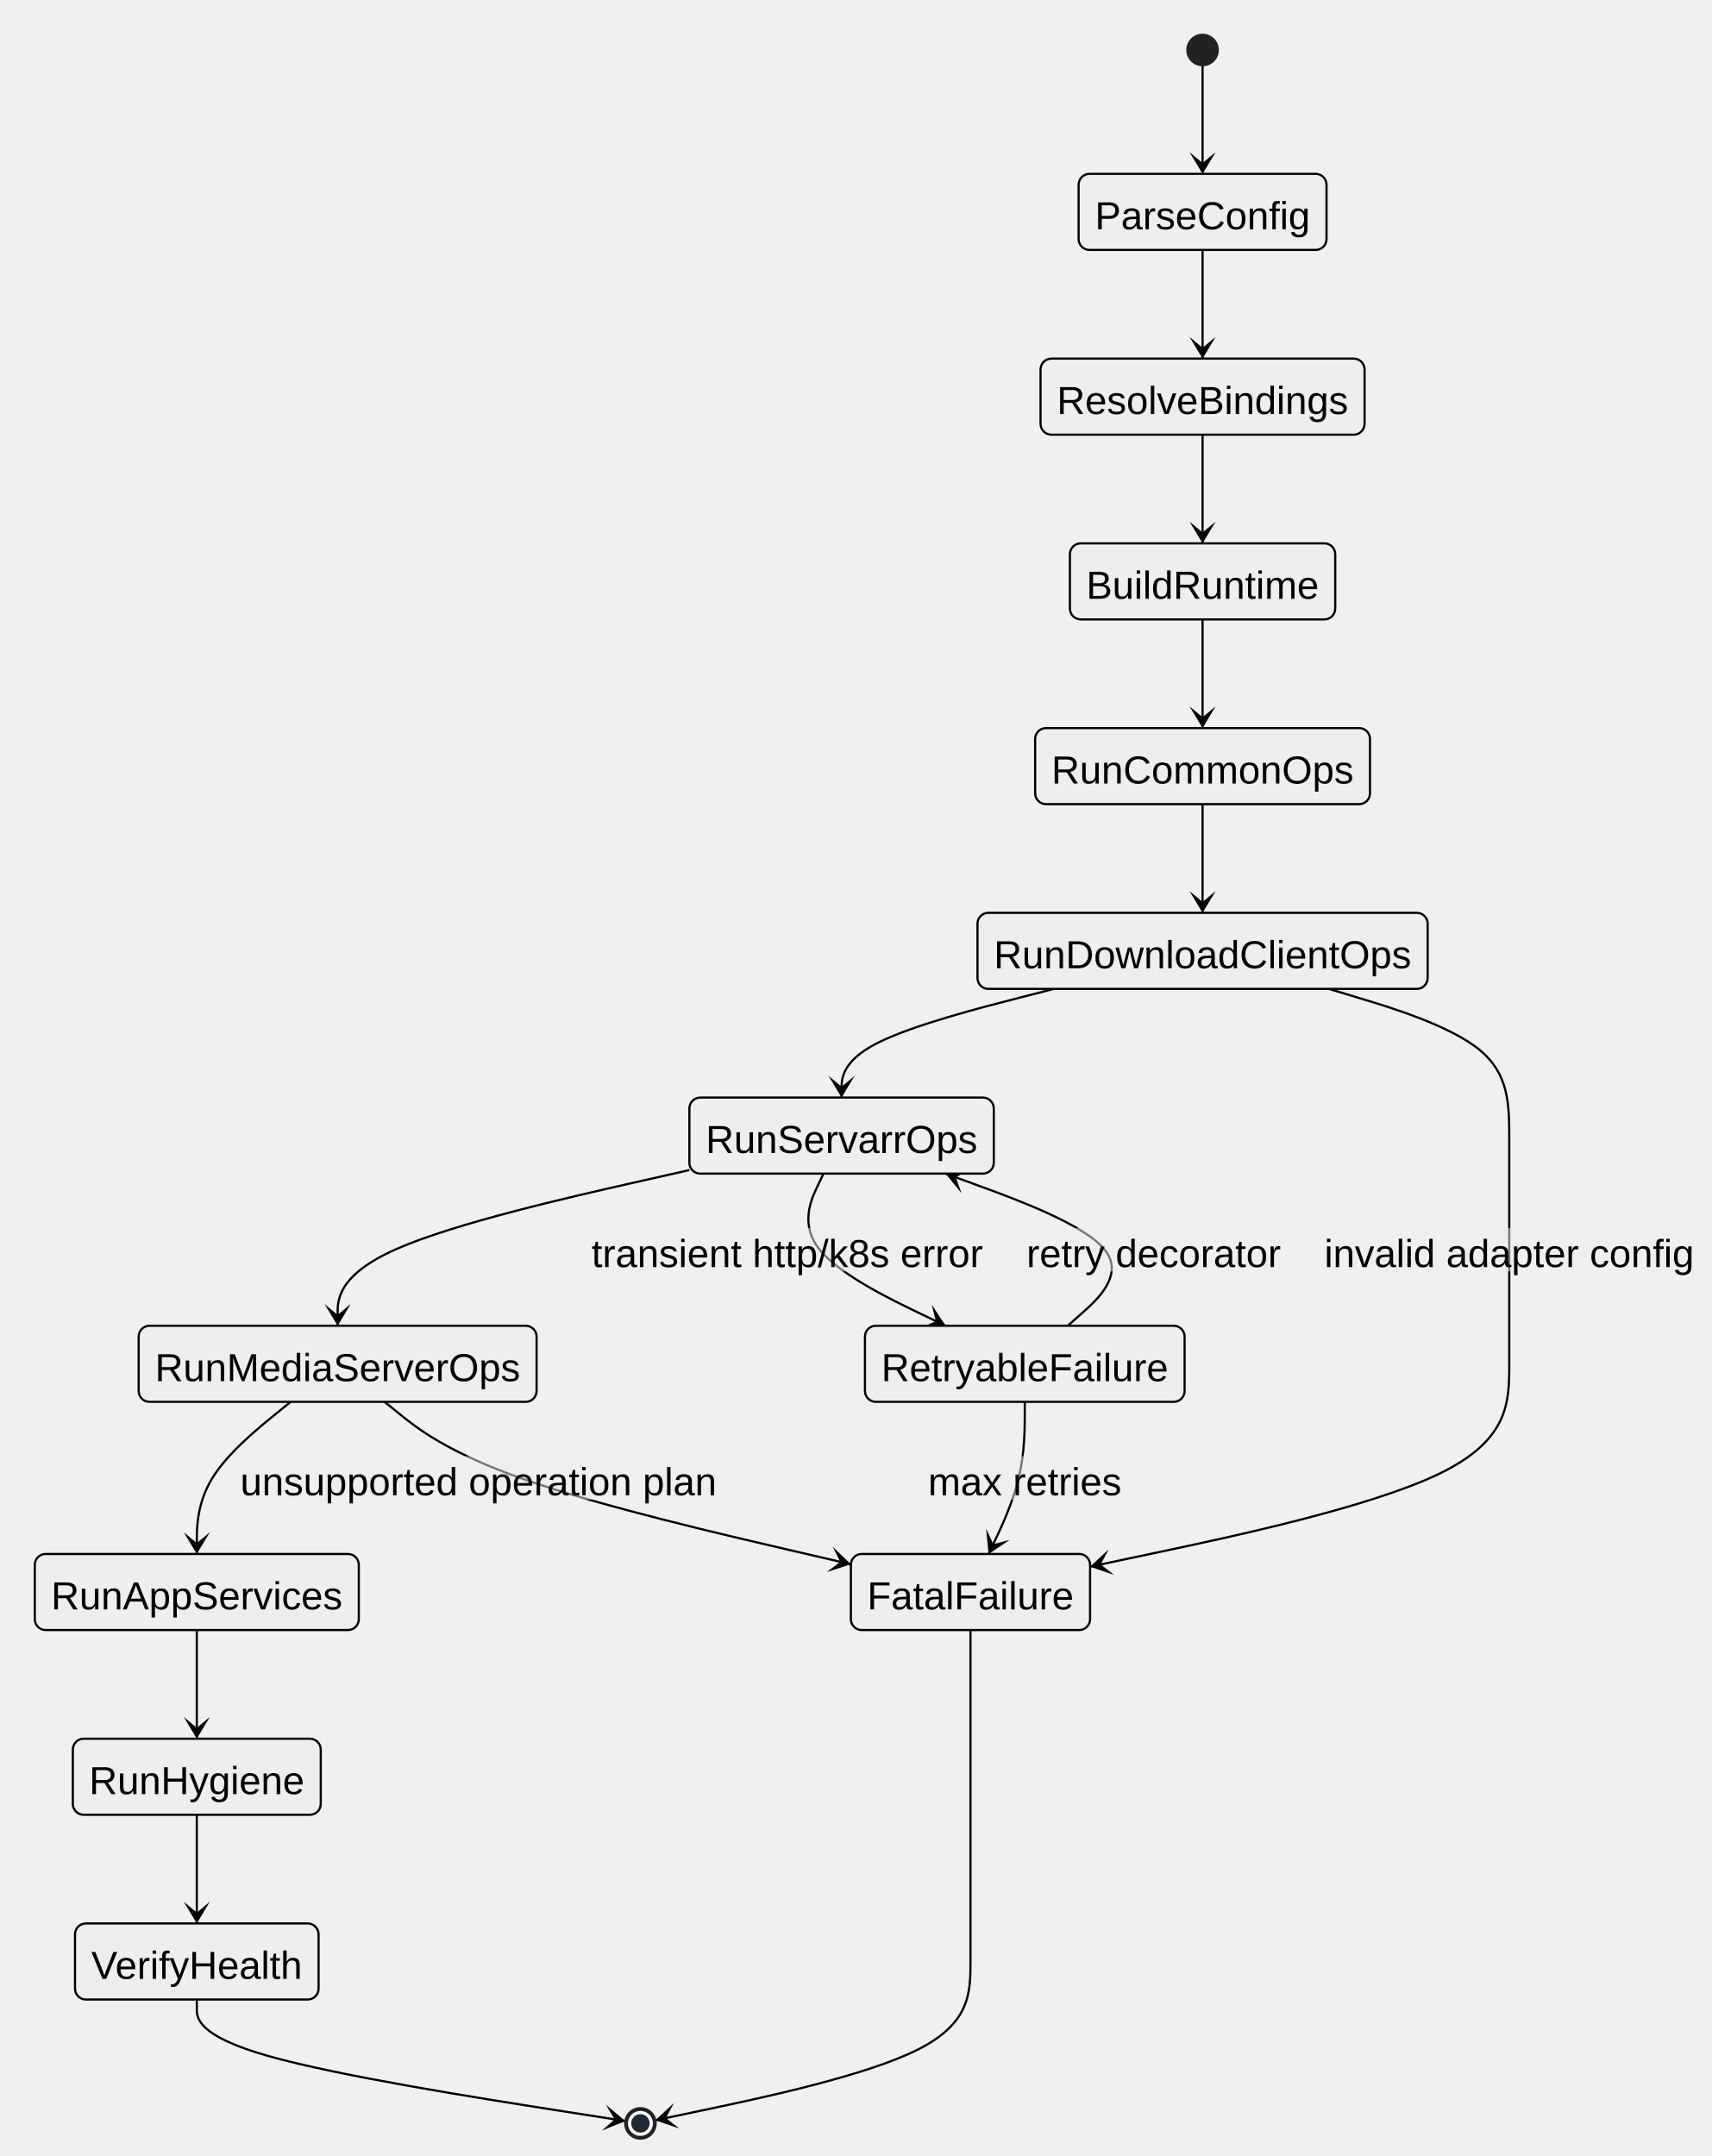
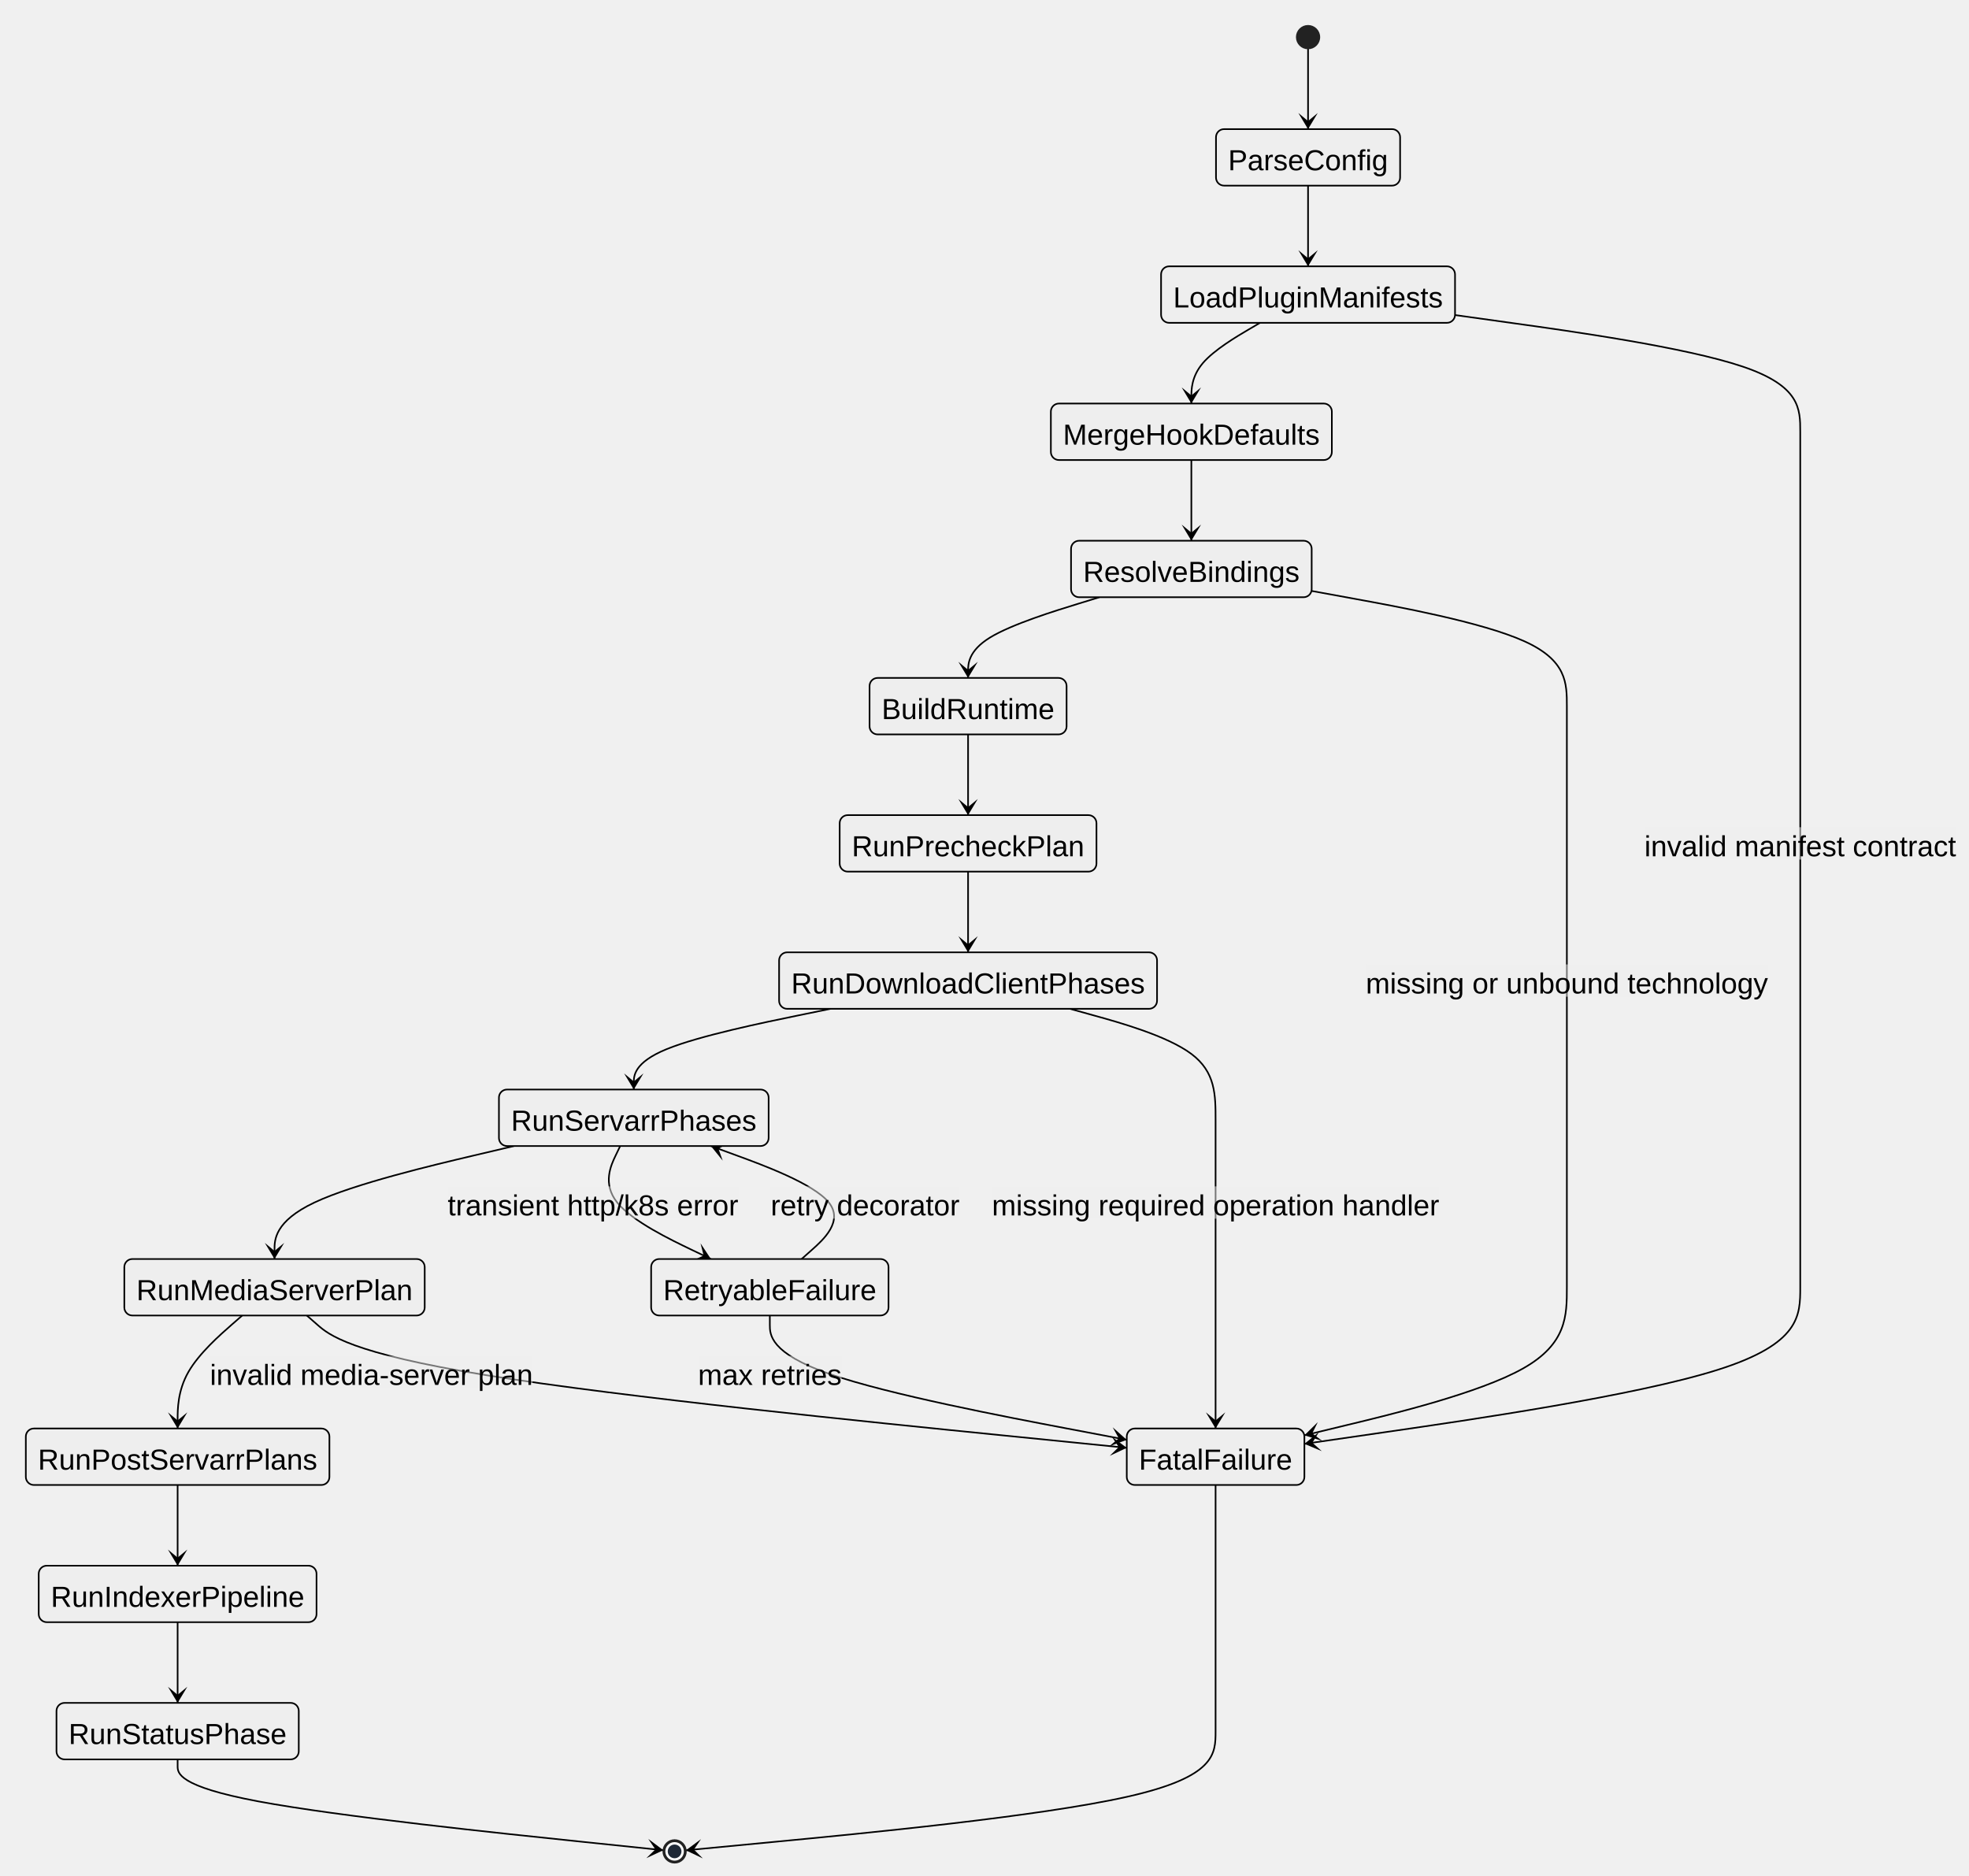
- <svg xmlns="http://www.w3.org/2000/svg" id="my-svg" width="100%" class="statediagram" style="max-width: 787.429px; background-color: white;" viewBox="-8 -8 787.429 992" role="graphics-document document" aria-roledescription="stateDiagram">
+ <svg xmlns="http://www.w3.org/2000/svg" id="my-svg" width="100%" class="statediagram" style="max-width: 1219.82px; background-color: white;" viewBox="-8 -8 1219.823 1162" role="graphics-document document" aria-roledescription="stateDiagram">
  <style>#my-svg{font-family:"trebuchet ms",verdana,arial,sans-serif;font-size:18px;fill:#000000;}#my-svg .error-icon{fill:#552222;}#my-svg .error-text{fill:#552222;stroke:#552222;}#my-svg .edge-thickness-normal{stroke-width:2px;}#my-svg .edge-thickness-thick{stroke-width:3.5px;}#my-svg .edge-pattern-solid{stroke-dasharray:0;}#my-svg .edge-pattern-dashed{stroke-dasharray:3;}#my-svg .edge-pattern-dotted{stroke-dasharray:2;}#my-svg .marker{fill:#1f2937;stroke:#1f2937;}#my-svg .marker.cross{stroke:#1f2937;}#my-svg svg{font-family:"trebuchet ms",verdana,arial,sans-serif;font-size:18px;}#my-svg defs #statediagram-barbEnd{fill:#000;stroke:#000;}#my-svg g.stateGroup text{fill:#999;stroke:none;font-size:10px;}#my-svg g.stateGroup text{fill:#000000;stroke:none;font-size:10px;}#my-svg g.stateGroup .state-title{font-weight:bolder;fill:#111111;}#my-svg g.stateGroup rect{fill:#eee;stroke:#999;}#my-svg g.stateGroup line{stroke:#1f2937;stroke-width:1;}#my-svg .transition{stroke:#000;stroke-width:1;fill:none;}#my-svg .stateGroup .composit{fill:#ffffff;border-bottom:1px;}#my-svg .stateGroup .alt-composit{fill:#e0e0e0;border-bottom:1px;}#my-svg .state-note{stroke:#999;fill:#666;}#my-svg .state-note text{fill:#fff;stroke:none;font-size:10px;}#my-svg .stateLabel .box{stroke:none;stroke-width:0;fill:#eee;opacity:0.5;}#my-svg .edgeLabel .label rect{fill:#eee;opacity:0.5;}#my-svg .edgeLabel .label text{fill:#000000;}#my-svg .label div .edgeLabel{color:#000000;}#my-svg .stateLabel text{fill:#111111;font-size:10px;font-weight:bold;}#my-svg .node circle.state-start{fill:#222;stroke:#222;}#my-svg .node .fork-join{fill:#222;stroke:#222;}#my-svg .node circle.state-end{fill:#1f2937;stroke:#ffffff;stroke-width:1.5;}#my-svg .end-state-inner{fill:#ffffff;stroke-width:1.5;}#my-svg .node rect{fill:#eee;stroke:#000;stroke-width:1px;}#my-svg .node polygon{fill:#eee;stroke:#000;stroke-width:1px;}#my-svg #statediagram-barbEnd{fill:#1f2937;}#my-svg .statediagram-cluster rect{fill:#eee;stroke:#000;stroke-width:1px;}#my-svg .cluster-label,#my-svg .nodeLabel{color:#111111;}#my-svg .statediagram-cluster rect.outer{rx:5px;ry:5px;}#my-svg .statediagram-state .divider{stroke:#000;}#my-svg .statediagram-state .title-state{rx:5px;ry:5px;}#my-svg .statediagram-cluster.statediagram-cluster .inner{fill:#ffffff;}#my-svg .statediagram-cluster.statediagram-cluster-alt .inner{fill:#f4f4f4;}#my-svg .statediagram-cluster .inner{rx:0;ry:0;}#my-svg .statediagram-state rect.basic{rx:5px;ry:5px;}#my-svg .statediagram-state rect.divider{stroke-dasharray:10,10;fill:#f4f4f4;}#my-svg .note-edge{stroke-dasharray:5;}#my-svg .statediagram-note rect{fill:#666;stroke:#999;stroke-width:1px;rx:0;ry:0;}#my-svg .statediagram-note rect{fill:#666;stroke:#999;stroke-width:1px;rx:0;ry:0;}#my-svg .statediagram-note text{fill:#fff;}#my-svg .statediagram-note .nodeLabel{color:#fff;}#my-svg .statediagram .edgeLabel{color:red;}#my-svg #dependencyStart,#my-svg #dependencyEnd{fill:#1f2937;stroke:#1f2937;stroke-width:1;}#my-svg .statediagramTitleText{text-anchor:middle;font-size:18px;fill:#000000;}#my-svg :root{--mermaid-font-family:"trebuchet ms",verdana,arial,sans-serif;}</style>
  <g>
    <defs>
      <marker id="my-svg_statediagram-barbEnd" refX="19" refY="7" markerWidth="20" markerHeight="14" markerUnits="strokeWidth" orient="auto">
        <path d="M 19,7 L9,13 L14,7 L9,1 Z" />
      </marker>
    </defs>
    <g class="root">
      <g class="clusters" />
      <g class="edgePaths">
-         <path d="M545.271,22L545.271,26.167C545.271,30.333,545.271,38.667,545.271,47C545.271,55.333,545.271,63.667,545.271,67.833L545.271,72" id="edge0" class=" edge-thickness-normal transition" style="fill:none" marker-end="url(#my-svg_statediagram-barbEnd)" />
-         <path d="M545.271,107L545.271,111.167C545.271,115.333,545.271,123.667,545.271,132C545.271,140.333,545.271,148.667,545.271,152.833L545.271,157" id="edge1" class=" edge-thickness-normal transition" style="fill:none" marker-end="url(#my-svg_statediagram-barbEnd)" />
-         <path d="M545.271,192L545.271,196.167C545.271,200.333,545.271,208.667,545.271,217C545.271,225.333,545.271,233.667,545.271,237.833L545.271,242" id="edge2" class=" edge-thickness-normal transition" style="fill:none" marker-end="url(#my-svg_statediagram-barbEnd)" />
-         <path d="M545.271,277L545.271,281.167C545.271,285.333,545.271,293.667,545.271,302C545.271,310.333,545.271,318.667,545.271,322.833L545.271,327" id="edge3" class=" edge-thickness-normal transition" style="fill:none" marker-end="url(#my-svg_statediagram-barbEnd)" />
-         <path d="M545.271,362L545.271,366.167C545.271,370.333,545.271,378.667,545.271,387C545.271,395.333,545.271,403.667,545.271,407.833L545.271,412" id="edge4" class=" edge-thickness-normal transition" style="fill:none" marker-end="url(#my-svg_statediagram-barbEnd)" />
-         <path d="M476.885,447L460.603,451.167C444.321,455.333,411.756,463.667,395.474,472C379.191,480.333,379.191,488.667,379.191,492.833L379.191,497" id="edge5" class=" edge-thickness-normal transition" style="fill:none" marker-end="url(#my-svg_statediagram-barbEnd)" />
-         <path d="M309.168,530.356L282.196,536.463C255.224,542.57,201.28,554.785,174.308,566.726C147.336,578.667,147.336,590.333,147.336,596.167L147.336,602" id="edge6" class=" edge-thickness-normal transition" style="fill:none" marker-end="url(#my-svg_statediagram-barbEnd)" />
-         <path d="M125.737,637L118.537,642.833C111.338,648.667,96.938,660.333,89.739,672C82.539,683.667,82.539,695.333,82.539,701.167L82.539,707" id="edge7" class=" edge-thickness-normal transition" style="fill:none" marker-end="url(#my-svg_statediagram-barbEnd)" />
-         <path d="M82.539,742L82.539,746.167C82.539,750.333,82.539,758.667,82.539,767C82.539,775.333,82.539,783.667,82.539,787.833L82.539,792" id="edge8" class=" edge-thickness-normal transition" style="fill:none" marker-end="url(#my-svg_statediagram-barbEnd)" />
-         <path d="M82.539,827L82.539,831.167C82.539,835.333,82.539,843.667,82.539,852C82.539,860.333,82.539,868.667,82.539,872.833L82.539,877" id="edge9" class=" edge-thickness-normal transition" style="fill:none" marker-end="url(#my-svg_statediagram-barbEnd)" />
-         <path d="M82.539,912L82.539,916.167C82.539,920.333,82.539,928.667,115.404,937.986C148.269,947.305,214,957.611,246.865,962.763L279.73,967.916" id="edge10" class=" edge-thickness-normal transition" style="fill:none" marker-end="url(#my-svg_statediagram-barbEnd)" />
-         <path d="M370.863,532L368.087,537.833C365.311,543.667,359.759,555.333,369.124,567C378.489,578.667,402.772,590.333,414.913,596.167L427.054,602" id="edge11" class=" edge-thickness-normal transition" style="fill:none" marker-end="url(#my-svg_statediagram-barbEnd)" />
-         <path d="M483.244,602L489.834,596.167C496.423,590.333,509.601,578.667,500.236,567C490.87,555.333,458.962,543.667,443.008,537.833L427.054,532" id="edge12" class=" edge-thickness-normal transition" style="fill:none" marker-end="url(#my-svg_statediagram-barbEnd)" />
-         <path d="M463.477,637L463.477,642.833C463.477,648.667,463.477,660.333,460.701,672C457.925,683.667,452.373,695.333,449.597,701.167L446.821,707" id="edge13" class=" edge-thickness-normal transition" style="fill:none" marker-end="url(#my-svg_statediagram-barbEnd)" />
-         <path d="M438.493,742L438.493,746.167C438.493,750.333,438.493,758.667,438.493,769.917C438.493,781.167,438.493,795.333,438.493,809.5C438.493,823.667,438.493,837.833,438.493,852C438.493,866.167,438.493,880.333,438.493,894.5C438.493,908.667,438.493,922.833,414.327,935.009C390.16,947.186,341.828,957.371,317.661,962.464L293.495,967.557" id="edge14" class=" edge-thickness-normal transition" style="fill:none" marker-end="url(#my-svg_statediagram-barbEnd)" />
-         <path d="M603.369,447L617.202,451.167C631.035,455.333,658.7,463.667,672.533,474.917C686.366,486.167,686.366,500.333,686.366,516.167C686.366,532,686.366,549.5,686.366,567C686.366,584.5,686.366,602,686.366,619.5C686.366,637,686.366,654.5,654.225,670.058C622.083,685.615,557.8,699.231,525.658,706.038L493.516,712.846" id="edge15" class=" edge-thickness-normal transition" style="fill:none" marker-end="url(#my-svg_statediagram-barbEnd)" />
-         <path d="M168.935,637L176.135,642.833C183.334,648.667,197.734,660.333,233.489,672.79C269.245,685.246,326.357,698.492,354.913,705.115L383.469,711.738" id="edge16" class=" edge-thickness-normal transition" style="fill:none" marker-end="url(#my-svg_statediagram-barbEnd)" />
+         <path d="M802.357,22L802.357,26.167C802.357,30.333,802.357,38.667,802.357,47C802.357,55.333,802.357,63.667,802.357,67.833L802.357,72" id="edge0" class=" edge-thickness-normal transition" style="fill:none" marker-end="url(#my-svg_statediagram-barbEnd)" />
+         <path d="M802.357,107L802.357,111.167C802.357,115.333,802.357,123.667,802.357,132C802.357,140.333,802.357,148.667,802.357,152.833L802.357,157" id="edge1" class=" edge-thickness-normal transition" style="fill:none" marker-end="url(#my-svg_statediagram-barbEnd)" />
+         <path d="M772.589,192L765.502,196.167C758.414,200.333,744.239,208.667,737.152,217C730.064,225.333,730.064,233.667,730.064,237.833L730.064,242" id="edge2" class=" edge-thickness-normal transition" style="fill:none" marker-end="url(#my-svg_statediagram-barbEnd)" />
+         <path d="M730.064,277L730.064,281.167C730.064,285.333,730.064,293.667,730.064,302C730.064,310.333,730.064,318.667,730.064,322.833L730.064,327" id="edge3" class=" edge-thickness-normal transition" style="fill:none" marker-end="url(#my-svg_statediagram-barbEnd)" />
+         <path d="M673.105,362L659.544,366.167C645.982,370.333,618.859,378.667,605.297,387C591.736,395.333,591.736,403.667,591.736,407.833L591.736,412" id="edge4" class=" edge-thickness-normal transition" style="fill:none" marker-end="url(#my-svg_statediagram-barbEnd)" />
+         <path d="M591.736,447L591.736,451.167C591.736,455.333,591.736,463.667,591.736,472C591.736,480.333,591.736,488.667,591.736,492.833L591.736,497" id="edge5" class=" edge-thickness-normal transition" style="fill:none" marker-end="url(#my-svg_statediagram-barbEnd)" />
+         <path d="M591.736,532L591.736,536.167C591.736,540.333,591.736,548.667,591.736,557C591.736,565.333,591.736,573.667,591.736,577.833L591.736,582" id="edge6" class=" edge-thickness-normal transition" style="fill:none" marker-end="url(#my-svg_statediagram-barbEnd)" />
+         <path d="M506.46,617L486.156,621.167C465.853,625.333,425.245,633.667,404.941,642C384.637,650.333,384.637,658.667,384.637,662.833L384.637,667" id="edge7" class=" edge-thickness-normal transition" style="fill:none" marker-end="url(#my-svg_statediagram-barbEnd)" />
+         <path d="M310.446,702L285.715,707.833C260.985,713.667,211.524,725.333,186.793,737C162.063,748.667,162.063,760.333,162.063,766.167L162.063,772" id="edge8" class=" edge-thickness-normal transition" style="fill:none" marker-end="url(#my-svg_statediagram-barbEnd)" />
+         <path d="M142.055,807L135.385,812.833C128.716,818.667,115.378,830.333,108.708,842C102.039,853.667,102.039,865.333,102.039,871.167L102.039,877" id="edge9" class=" edge-thickness-normal transition" style="fill:none" marker-end="url(#my-svg_statediagram-barbEnd)" />
+         <path d="M102.039,912L102.039,916.167C102.039,920.333,102.039,928.667,102.039,937C102.039,945.333,102.039,953.667,102.039,957.833L102.039,962" id="edge10" class=" edge-thickness-normal transition" style="fill:none" marker-end="url(#my-svg_statediagram-barbEnd)" />
+         <path d="M102.039,997L102.039,1001.167C102.039,1005.333,102.039,1013.667,102.039,1022C102.039,1030.333,102.039,1038.667,102.039,1042.833L102.039,1047" id="edge11" class=" edge-thickness-normal transition" style="fill:none" marker-end="url(#my-svg_statediagram-barbEnd)" />
+         <path d="M102.039,1082L102.039,1086.167C102.039,1090.333,102.039,1098.667,152.193,1108.046C202.348,1117.425,302.656,1127.851,352.81,1133.064L402.965,1138.276" id="edge12" class=" edge-thickness-normal transition" style="fill:none" marker-end="url(#my-svg_statediagram-barbEnd)" />
+         <path d="M376.221,702L373.415,707.833C370.609,713.667,364.998,725.333,374.363,737C383.728,748.667,408.07,760.333,420.24,766.167L432.411,772" id="edge13" class=" edge-thickness-normal transition" style="fill:none" marker-end="url(#my-svg_statediagram-barbEnd)" />
+         <path d="M488.602,772L495.161,766.167C501.721,760.333,514.84,748.667,505.474,737C496.109,725.333,464.26,713.667,448.336,707.833L432.411,702" id="edge14" class=" edge-thickness-normal transition" style="fill:none" marker-end="url(#my-svg_statediagram-barbEnd)" />
+         <path d="M468.923,807L468.923,812.833C468.923,818.667,468.923,830.333,505.777,843.173C542.631,856.013,616.338,870.026,653.192,877.033L690.046,884.039" id="edge15" class=" edge-thickness-normal transition" style="fill:none" marker-end="url(#my-svg_statediagram-barbEnd)" />
+         <path d="M745.069,912L745.069,916.167C745.069,920.333,745.069,928.667,745.069,939.917C745.069,951.167,745.069,965.333,745.069,979.5C745.069,993.667,745.069,1007.833,745.069,1022C745.069,1036.167,745.069,1050.333,745.069,1064.5C745.069,1078.667,745.069,1092.833,690.374,1105.139C635.678,1117.445,526.287,1127.89,471.591,1133.112L416.896,1138.335" id="edge16" class=" edge-thickness-normal transition" style="fill:none" marker-end="url(#my-svg_statediagram-barbEnd)" />
+         <path d="M893.412,187.191L929.056,192.159C964.7,197.128,1035.988,207.064,1071.632,219.115C1107.276,231.167,1107.276,245.333,1107.276,259.5C1107.276,273.667,1107.276,287.833,1107.276,302C1107.276,316.167,1107.276,330.333,1107.276,344.5C1107.276,358.667,1107.276,372.833,1107.276,387C1107.276,401.167,1107.276,415.333,1107.276,429.5C1107.276,443.667,1107.276,457.833,1107.276,472C1107.276,486.167,1107.276,500.333,1107.276,514.5C1107.276,528.667,1107.276,542.833,1107.276,557C1107.276,571.167,1107.276,585.333,1107.276,599.5C1107.276,613.667,1107.276,627.833,1107.276,642C1107.276,656.167,1107.276,670.333,1107.276,686.167C1107.276,702,1107.276,719.5,1107.276,737C1107.276,754.5,1107.276,772,1107.276,789.5C1107.276,807,1107.276,824.5,1056.079,840.671C1004.882,856.842,902.487,871.683,851.29,879.104L800.093,886.525" id="edge17" class=" edge-thickness-normal transition" style="fill:none" marker-end="url(#my-svg_statediagram-barbEnd)" />
+         <path d="M804.603,358.118L830.951,362.932C857.299,367.745,909.995,377.373,936.343,389.27C962.69,401.167,962.69,415.333,962.69,429.5C962.69,443.667,962.69,457.833,962.69,472C962.69,486.167,962.69,500.333,962.69,514.5C962.69,528.667,962.69,542.833,962.69,557C962.69,571.167,962.69,585.333,962.69,599.5C962.69,613.667,962.69,627.833,962.69,642C962.69,656.167,962.69,670.333,962.69,686.167C962.69,702,962.69,719.5,962.69,737C962.69,754.5,962.69,772,962.69,789.5C962.69,807,962.69,824.5,935.591,839.788C908.491,855.075,854.292,868.151,827.192,874.688L800.093,881.226" id="edge18" class=" edge-thickness-normal transition" style="fill:none" marker-end="url(#my-svg_statediagram-barbEnd)" />
+         <path d="M654.873,617L669.906,621.167C684.939,625.333,715.004,633.667,730.037,644.917C745.069,656.167,745.069,670.333,745.069,686.167C745.069,702,745.069,719.5,745.069,737C745.069,754.5,745.069,772,745.069,789.5C745.069,807,745.069,824.5,745.069,839.083C745.069,853.667,745.069,865.333,745.069,871.167L745.069,877" id="edge19" class=" edge-thickness-normal transition" style="fill:none" marker-end="url(#my-svg_statediagram-barbEnd)" />
+         <path d="M182.07,807L188.74,812.833C195.409,818.667,208.747,830.333,293.41,843.996C378.073,857.659,534.059,873.318,612.053,881.147L690.046,888.976" id="edge20" class=" edge-thickness-normal transition" style="fill:none" marker-end="url(#my-svg_statediagram-barbEnd)" />
      </g>
      <g class="edgeLabels">
        <g class="edgeLabel">
          <g class="label" transform="translate(0, 0)">
            <rect rx="0" ry="0" width="0" height="0" />
            <text style="">
              <tspan xml:space="preserve" dy="1em" x="0" class="row" />
            </text>
          </g>
        </g>
        <g class="edgeLabel">
          <g class="label" transform="translate(0, 0)">
            <rect rx="0" ry="0" width="0" height="0" />
            <text style="">
              <tspan xml:space="preserve" dy="1em" x="0" class="row" />
            </text>
          </g>
        </g>
        <g class="edgeLabel">
          <g class="label" transform="translate(0, 0)">
            <rect rx="0" ry="0" width="0" height="0" />
            <text style="">
              <tspan xml:space="preserve" dy="1em" x="0" class="row" />
            </text>
          </g>
        </g>
        <g class="edgeLabel">
          <g class="label" transform="translate(0, 0)">
            <rect rx="0" ry="0" width="0" height="0" />
            <text style="">
              <tspan xml:space="preserve" dy="1em" x="0" class="row" />
            </text>
          </g>
        </g>
        <g class="edgeLabel">
          <g class="label" transform="translate(0, 0)">
            <rect rx="0" ry="0" width="0" height="0" />
            <text style="">
              <tspan xml:space="preserve" dy="1em" x="0" class="row" />
            </text>
          </g>
        </g>
        <g class="edgeLabel">
          <g class="label" transform="translate(0, 0)">
            <rect rx="0" ry="0" width="0" height="0" />
            <text style="">
              <tspan xml:space="preserve" dy="1em" x="0" class="row" />
            </text>
          </g>
        </g>
        <g class="edgeLabel">
          <g class="label" transform="translate(0, 0)">
            <rect rx="0" ry="0" width="0" height="0" />
            <text style="">
              <tspan xml:space="preserve" dy="1em" x="0" class="row" />
            </text>
          </g>
        </g>
        <g class="edgeLabel">
          <g class="label" transform="translate(0, 0)">
            <rect rx="0" ry="0" width="0" height="0" />
            <text style="">
              <tspan xml:space="preserve" dy="1em" x="0" class="row" />
            </text>
          </g>
        </g>
        <g class="edgeLabel">
          <g class="label" transform="translate(0, 0)">
            <rect rx="0" ry="0" width="0" height="0" />
            <text style="">
              <tspan xml:space="preserve" dy="1em" x="0" class="row" />
            </text>
          </g>
        </g>
        <g class="edgeLabel">
          <g class="label" transform="translate(0, 0)">
            <rect rx="0" ry="0" width="0" height="0" />
            <text style="">
              <tspan xml:space="preserve" dy="1em" x="0" class="row" />
            </text>
          </g>
        </g>
        <g class="edgeLabel">
          <g class="label" transform="translate(0, 0)">
            <rect rx="0" ry="0" width="0" height="0" />
            <text style="">
              <tspan xml:space="preserve" dy="1em" x="0" class="row" />
            </text>
          </g>
        </g>
-         <g class="edgeLabel" transform="translate(354.207, 567)">
+         <g class="edgeLabel">
+           <g class="label" transform="translate(0, 0)">
+             <rect rx="0" ry="0" width="0" height="0" />
+             <text style="">
+               <tspan xml:space="preserve" dy="1em" x="0" class="row" />
+             </text>
+           </g>
+         </g>
+         <g class="edgeLabel">
+           <g class="label" transform="translate(0, 0)">
+             <rect rx="0" ry="0" width="0" height="0" />
+             <text style="">
+               <tspan xml:space="preserve" dy="1em" x="0" class="row" />
+             </text>
+           </g>
+         </g>
+         <g class="edgeLabel" transform="translate(359.3867, 737)">
          <g class="label" transform="translate(-90.04688, -10)">
            <rect rx="0" ry="0" width="179.94" height="20" />
            <text style="">
              <tspan xml:space="preserve" dy="1em" x="0" class="row">transient http/k8s error</tspan>
            </text>
          </g>
        </g>
-         <g class="edgeLabel" transform="translate(522.7788, 567)">
+         <g class="edgeLabel" transform="translate(527.9585, 737)">
          <g class="label" transform="translate(-58.5249, -10)">
            <rect rx="0" ry="0" width="116.955" height="20" />
            <text style="">
              <tspan xml:space="preserve" dy="1em" x="0" class="row">retry decorator</tspan>
            </text>
          </g>
        </g>
-         <g class="edgeLabel" transform="translate(463.4773, 672)">
+         <g class="edgeLabel" transform="translate(468.9233, 842)">
          <g class="label" transform="translate(-44.50781, -10)">
-             <rect rx="0" ry="0" width="88.955" height="20" />
+             <rect rx="0" ry="0" width="88.954" height="20" />
            <text style="">
              <tspan xml:space="preserve" dy="1em" x="0" class="row">max retries</tspan>
            </text>
          </g>
        </g>
        <g class="edgeLabel">
          <g class="label" transform="translate(0, 0)">
            <rect rx="0" ry="0" width="0" height="0" />
            <text style="">
              <tspan xml:space="preserve" dy="1em" x="0" class="row" />
            </text>
          </g>
        </g>
-         <g class="edgeLabel" transform="translate(686.3662, 567)">
-           <g class="label" transform="translate(-85.0625, -10)">
-             <rect rx="0" ry="0" width="169.971" height="20" />
-             <text style="">
-               <tspan xml:space="preserve" dy="1em" x="0" class="row">invalid adapter config</tspan>
-             </text>
-           </g>
-         </g>
-         <g class="edgeLabel" transform="translate(212.1328, 672)">
-           <g class="label" transform="translate(-109.5938, -10)">
-             <rect rx="0" ry="0" width="218.988" height="20" />
-             <text style="">
-               <tspan xml:space="preserve" dy="1em" x="0" class="row">unsupported operation plan</tspan>
+         <g class="edgeLabel" transform="translate(1107.276, 514.5)">
+           <g class="label" transform="translate(-96.54688, -10)">
+             <rect rx="0" ry="0" width="192.925" height="20" />
+             <text style="">
+               <tspan xml:space="preserve" dy="1em" x="0" class="row">invalid manifest contract</tspan>
+             </text>
+           </g>
+         </g>
+         <g class="edgeLabel" transform="translate(962.6904, 599.5)">
+           <g class="label" transform="translate(-124.5859, -10)">
+             <rect rx="0" ry="0" width="248.956" height="20" />
+             <text style="">
+               <tspan xml:space="preserve" dy="1em" x="0" class="row">missing or unbound technology</tspan>
+             </text>
+           </g>
+         </g>
+         <g class="edgeLabel" transform="translate(745.0693, 737)">
+           <g class="label" transform="translate(-138.5859, -10)">
+             <rect rx="0" ry="0" width="276.941" height="20" />
+             <text style="">
+               <tspan xml:space="preserve" dy="1em" x="0" class="row">missing required operation handler</tspan>
+             </text>
+           </g>
+         </g>
+         <g class="edgeLabel" transform="translate(222.0859, 842)">
+           <g class="label" transform="translate(-100.0469, -10)">
+             <rect rx="0" ry="0" width="199.925" height="20" />
+             <text style="">
+               <tspan xml:space="preserve" dy="1em" x="0" class="row">invalid media-server plan</tspan>
            </text>
          </g>
        </g>
      </g>
      <g class="nodes">
-         <g class="node default" id="state-root_start-0" data-node="true" data-id="root_start" transform="translate(545.271, 15)">
+         <g class="node default" id="state-root_start-0" data-node="true" data-id="root_start" transform="translate(802.3569, 15)">
          <circle class="state-start" r="7" width="14" height="14" />
        </g>
-         <g class="node  statediagram-state undefined" id="state-ParseConfig-1" data-node="true" data-id="ParseConfig" transform="translate(545.271, 89.5)">
+         <g class="node  statediagram-state undefined" id="state-ParseConfig-1" data-node="true" data-id="ParseConfig" transform="translate(802.3569, 89.5)">
          <rect class="basic label-container" style="" x="-57.031" y="-17.5" width="114.062" height="35" />
          <g class="label" style="" transform="translate(-49.53125, -10)">
            <rect />
            <text style="">
              <tspan xml:space="preserve" dy="1em" x="0" class="row">ParseConfig</tspan>
            </text>
          </g>
        </g>
-         <g class="node  statediagram-state undefined" id="state-ResolveBindings-2" data-node="true" data-id="ResolveBindings" transform="translate(545.271, 174.5)">
+         <g class="node  statediagram-state undefined" id="state-LoadPluginManifests-17" data-node="true" data-id="LoadPluginManifests" transform="translate(802.3569, 174.5)">
+           <rect class="basic label-container" style="" x="-91.055" y="-17.5" width="182.109" height="35" />
+           <g class="label" style="" transform="translate(-83.55469, -10)">
+             <rect />
+             <text style="">
+               <tspan xml:space="preserve" dy="1em" x="0" class="row">LoadPluginManifests</tspan>
+             </text>
+           </g>
+         </g>
+         <g class="node  statediagram-state undefined" id="state-MergeHookDefaults-3" data-node="true" data-id="MergeHookDefaults" transform="translate(730.064, 259.5)">
+           <rect class="basic label-container" style="" x="-87.039" y="-17.5" width="174.078" height="35" />
+           <g class="label" style="" transform="translate(-79.53906, -10)">
+             <rect />
+             <text style="">
+               <tspan xml:space="preserve" dy="1em" x="0" class="row">MergeHookDefaults</tspan>
+             </text>
+           </g>
+         </g>
+         <g class="node  statediagram-state undefined" id="state-ResolveBindings-18" data-node="true" data-id="ResolveBindings" transform="translate(730.064, 344.5)">
          <rect class="basic label-container" style="" x="-74.539" y="-17.5" width="149.078" height="35" />
          <g class="label" style="" transform="translate(-67.03906, -10)">
            <rect />
            <text style="">
              <tspan xml:space="preserve" dy="1em" x="0" class="row">ResolveBindings</tspan>
            </text>
          </g>
        </g>
-         <g class="node  statediagram-state undefined" id="state-BuildRuntime-3" data-node="true" data-id="BuildRuntime" transform="translate(545.271, 259.5)">
+         <g class="node  statediagram-state undefined" id="state-BuildRuntime-5" data-node="true" data-id="BuildRuntime" transform="translate(591.7358, 429.5)">
          <rect class="basic label-container" style="" x="-61.031" y="-17.5" width="122.062" height="35" />
          <g class="label" style="" transform="translate(-53.53125, -10)">
            <rect />
            <text style="">
              <tspan xml:space="preserve" dy="1em" x="0" class="row">BuildRuntime</tspan>
            </text>
          </g>
        </g>
-         <g class="node  statediagram-state undefined" id="state-RunCommonOps-4" data-node="true" data-id="RunCommonOps" transform="translate(545.271, 344.5)">
-           <rect class="basic label-container" style="" x="-77.031" y="-17.5" width="154.062" height="35" />
-           <g class="label" style="" transform="translate(-69.53125, -10)">
-             <rect />
-             <text style="">
-               <tspan xml:space="preserve" dy="1em" x="0" class="row">RunCommonOps</tspan>
-             </text>
-           </g>
-         </g>
-         <g class="node  statediagram-state undefined" id="state-RunDownloadClientOps-15" data-node="true" data-id="RunDownloadClientOps" transform="translate(545.271, 429.5)">
-           <rect class="basic label-container" style="" x="-103.555" y="-17.5" width="207.109" height="35" />
-           <g class="label" style="" transform="translate(-96.05469, -10)">
-             <rect />
-             <text style="">
-               <tspan xml:space="preserve" dy="1em" x="0" class="row">RunDownloadClientOps</tspan>
-             </text>
-           </g>
-         </g>
-         <g class="node  statediagram-state undefined" id="state-RunServarrOps-12" data-node="true" data-id="RunServarrOps" transform="translate(379.1914, 514.5)">
-           <rect class="basic label-container" style="" x="-70.023" y="-17.5" width="140.047" height="35" />
-           <g class="label" style="" transform="translate(-62.52344, -10)">
-             <rect />
-             <text style="">
-               <tspan xml:space="preserve" dy="1em" x="0" class="row">RunServarrOps</tspan>
-             </text>
-           </g>
-         </g>
-         <g class="node  statediagram-state undefined" id="state-RunMediaServerOps-16" data-node="true" data-id="RunMediaServerOps" transform="translate(147.3359, 619.5)">
-           <rect class="basic label-container" style="" x="-91.539" y="-17.5" width="183.078" height="35" />
-           <g class="label" style="" transform="translate(-84.03906, -10)">
-             <rect />
-             <text style="">
-               <tspan xml:space="preserve" dy="1em" x="0" class="row">RunMediaServerOps</tspan>
-             </text>
-           </g>
-         </g>
-         <g class="node  statediagram-state undefined" id="state-RunAppServices-8" data-node="true" data-id="RunAppServices" transform="translate(82.53906, 724.5)">
-           <rect class="basic label-container" style="" x="-74.539" y="-17.5" width="149.078" height="35" />
-           <g class="label" style="" transform="translate(-67.03906, -10)">
-             <rect />
-             <text style="">
-               <tspan xml:space="preserve" dy="1em" x="0" class="row">RunAppServices</tspan>
-             </text>
-           </g>
-         </g>
-         <g class="node  statediagram-state undefined" id="state-RunHygiene-9" data-node="true" data-id="RunHygiene" transform="translate(82.53906, 809.5)">
-           <rect class="basic label-container" style="" x="-57.031" y="-17.5" width="114.062" height="35" />
-           <g class="label" style="" transform="translate(-49.53125, -10)">
-             <rect />
-             <text style="">
-               <tspan xml:space="preserve" dy="1em" x="0" class="row">RunHygiene</tspan>
-             </text>
-           </g>
-         </g>
-         <g class="node  statediagram-state undefined" id="state-VerifyHealth-10" data-node="true" data-id="VerifyHealth" transform="translate(82.53906, 894.5)">
-           <rect class="basic label-container" style="" x="-56.031" y="-17.5" width="112.062" height="35" />
-           <g class="label" style="" transform="translate(-48.53125, -10)">
-             <rect />
-             <text style="">
-               <tspan xml:space="preserve" dy="1em" x="0" class="row">VerifyHealth</tspan>
-             </text>
-           </g>
-         </g>
-         <g class="node default" id="state-root_end-14" data-node="true" data-id="root_end" transform="translate(286.6453, 969)">
+         <g class="node  statediagram-state undefined" id="state-RunPrecheckPlan-6" data-node="true" data-id="RunPrecheckPlan" transform="translate(591.7358, 514.5)">
+           <rect class="basic label-container" style="" x="-79.547" y="-17.5" width="159.094" height="35" />
+           <g class="label" style="" transform="translate(-72.04688, -10)">
+             <rect />
+             <text style="">
+               <tspan xml:space="preserve" dy="1em" x="0" class="row">RunPrecheckPlan</tspan>
+             </text>
+           </g>
+         </g>
+         <g class="node  statediagram-state undefined" id="state-RunDownloadClientPhases-19" data-node="true" data-id="RunDownloadClientPhases" transform="translate(591.7358, 599.5)">
+           <rect class="basic label-container" style="" x="-117.07" y="-17.5" width="234.141" height="35" />
+           <g class="label" style="" transform="translate(-109.5703, -10)">
+             <rect />
+             <text style="">
+               <tspan xml:space="preserve" dy="1em" x="0" class="row">RunDownloadClientPhases</tspan>
+             </text>
+           </g>
+         </g>
+         <g class="node  statediagram-state undefined" id="state-RunServarrPhases-14" data-node="true" data-id="RunServarrPhases" transform="translate(384.6375, 684.5)">
+           <rect class="basic label-container" style="" x="-83.539" y="-17.5" width="167.078" height="35" />
+           <g class="label" style="" transform="translate(-76.03906, -10)">
+             <rect />
+             <text style="">
+               <tspan xml:space="preserve" dy="1em" x="0" class="row">RunServarrPhases</tspan>
+             </text>
+           </g>
+         </g>
+         <g class="node  statediagram-state undefined" id="state-RunMediaServerPlan-20" data-node="true" data-id="RunMediaServerPlan" transform="translate(162.0625, 789.5)">
+           <rect class="basic label-container" style="" x="-93.047" y="-17.5" width="186.094" height="35" />
+           <g class="label" style="" transform="translate(-85.54688, -10)">
+             <rect />
+             <text style="">
+               <tspan xml:space="preserve" dy="1em" x="0" class="row">RunMediaServerPlan</tspan>
+             </text>
+           </g>
+         </g>
+         <g class="node  statediagram-state undefined" id="state-RunPostServarrPlans-10" data-node="true" data-id="RunPostServarrPlans" transform="translate(102.0391, 894.5)">
+           <rect class="basic label-container" style="" x="-94.039" y="-17.5" width="188.078" height="35" />
+           <g class="label" style="" transform="translate(-86.53906, -10)">
+             <rect />
+             <text style="">
+               <tspan xml:space="preserve" dy="1em" x="0" class="row">RunPostServarrPlans</tspan>
+             </text>
+           </g>
+         </g>
+         <g class="node  statediagram-state undefined" id="state-RunIndexerPipeline-11" data-node="true" data-id="RunIndexerPipeline" transform="translate(102.0391, 979.5)">
+           <rect class="basic label-container" style="" x="-86.055" y="-17.5" width="172.109" height="35" />
+           <g class="label" style="" transform="translate(-78.55469, -10)">
+             <rect />
+             <text style="">
+               <tspan xml:space="preserve" dy="1em" x="0" class="row">RunIndexerPipeline</tspan>
+             </text>
+           </g>
+         </g>
+         <g class="node  statediagram-state undefined" id="state-RunStatusPhase-12" data-node="true" data-id="RunStatusPhase" transform="translate(102.0391, 1064.5)">
+           <rect class="basic label-container" style="" x="-75.047" y="-17.5" width="150.094" height="35" />
+           <g class="label" style="" transform="translate(-67.54688, -10)">
+             <rect />
+             <text style="">
+               <tspan xml:space="preserve" dy="1em" x="0" class="row">RunStatusPhase</tspan>
+             </text>
+           </g>
+         </g>
+         <g class="node default" id="state-root_end-16" data-node="true" data-id="root_end" transform="translate(409.9272, 1139)">
          <circle class="state-start" r="7" width="14" height="14" />
          <circle class="state-end" r="5" width="10" height="10" />
        </g>
-         <g class="node  statediagram-state undefined" id="state-RetryableFailure-13" data-node="true" data-id="RetryableFailure" transform="translate(463.4773, 619.5)">
+         <g class="node  statediagram-state undefined" id="state-RetryableFailure-15" data-node="true" data-id="RetryableFailure" transform="translate(468.9233, 789.5)">
          <rect class="basic label-container" style="" x="-73.531" y="-17.5" width="147.062" height="35" />
          <g class="label" style="" transform="translate(-66.03125, -10)">
            <rect />
            <text style="">
              <tspan xml:space="preserve" dy="1em" x="0" class="row">RetryableFailure</tspan>
            </text>
          </g>
        </g>
-         <g class="node  statediagram-state undefined" id="state-FatalFailure-16" data-node="true" data-id="FatalFailure" transform="translate(438.4929, 724.5)">
+         <g class="node  statediagram-state undefined" id="state-FatalFailure-20" data-node="true" data-id="FatalFailure" transform="translate(745.0693, 894.5)">
          <rect class="basic label-container" style="" x="-55.023" y="-17.5" width="110.047" height="35" />
          <g class="label" style="" transform="translate(-47.52344, -10)">
            <rect />
            <text style="">
              <tspan xml:space="preserve" dy="1em" x="0" class="row">FatalFailure</tspan>
            </text>
          </g>
        </g>
      </g>
    </g>
  </g>
</svg>
